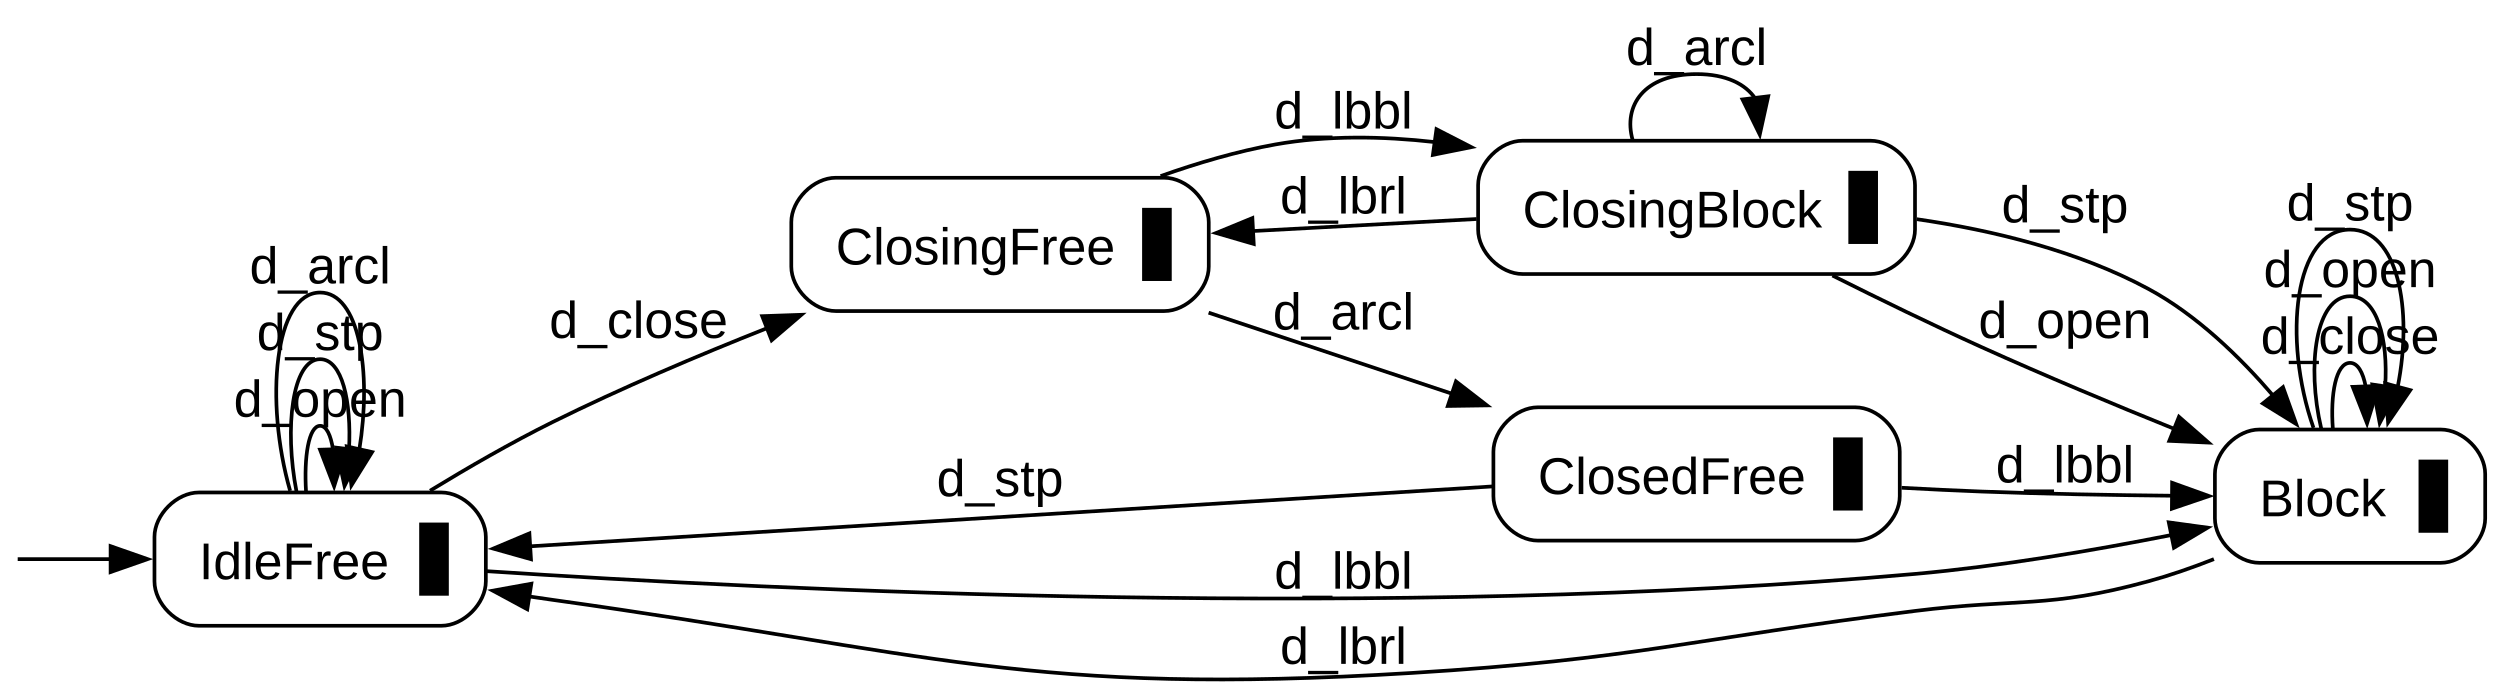
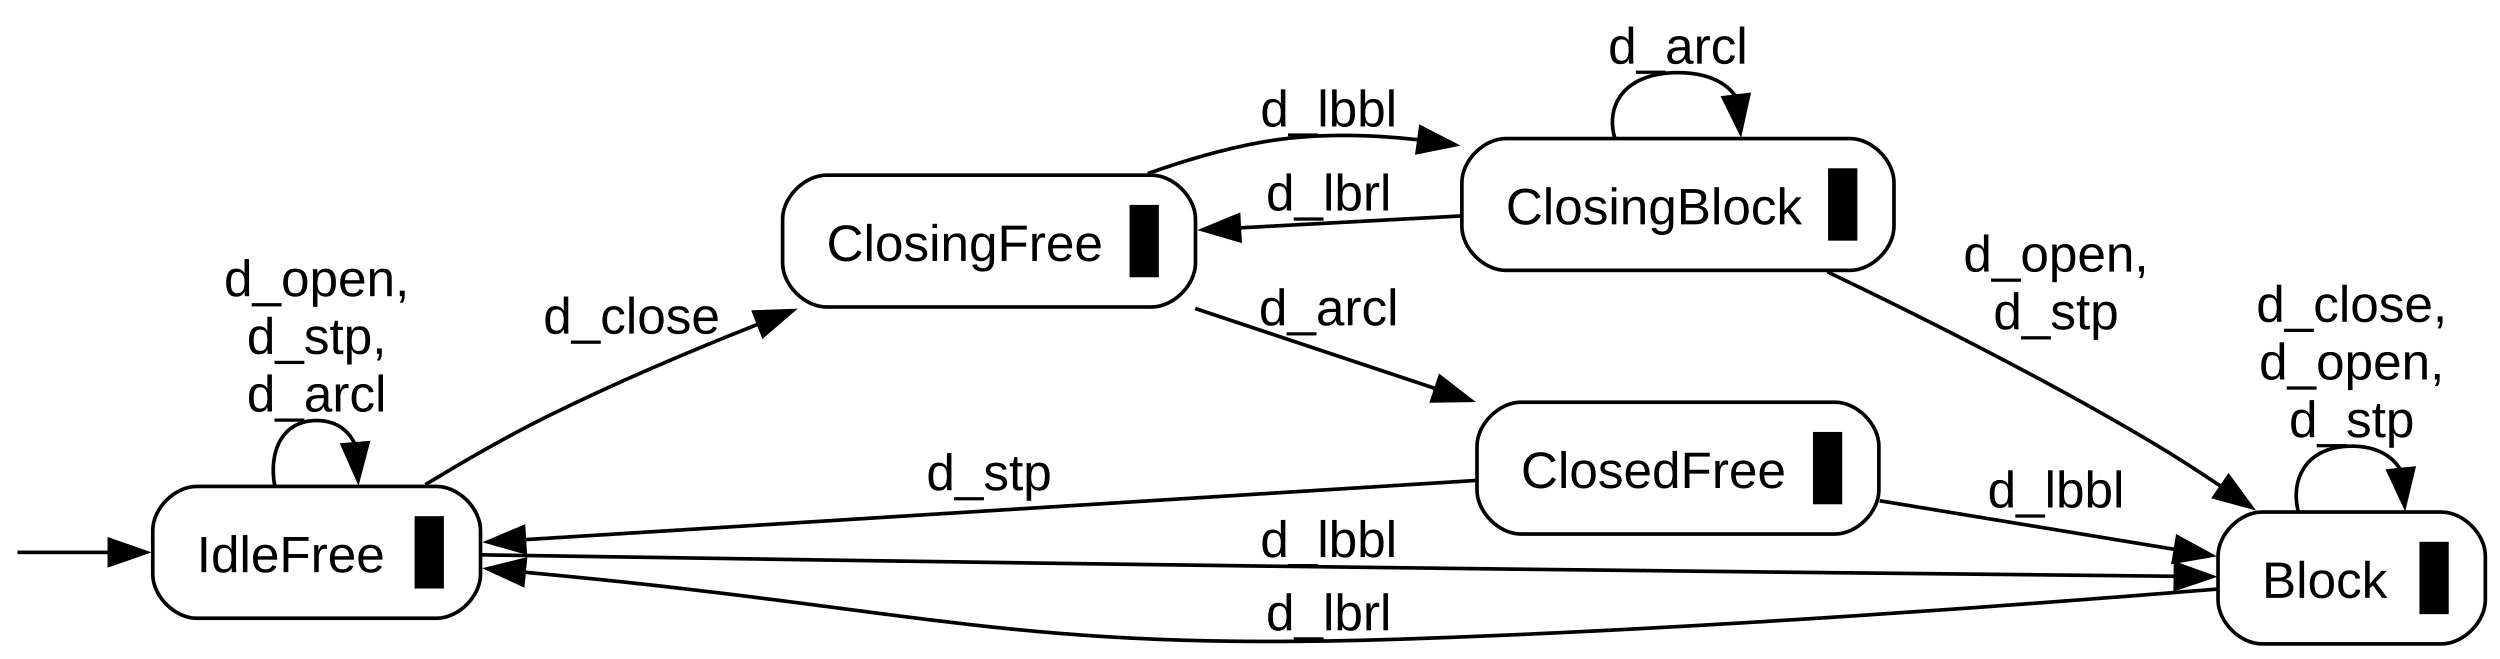
- <svg xmlns="http://www.w3.org/2000/svg" width="675pt" height="188pt" viewBox="0.00 0.00 675.22 187.54">
-   <g id="graph0" class="graph" transform="scale(1 1) rotate(0) translate(4 183.54)">
+ <svg xmlns="http://www.w3.org/2000/svg" width="683pt" height="180pt" viewBox="0.00 0.00 682.72 179.75">
+   <g id="graph0" class="graph" transform="scale(1 1) rotate(0) translate(4 175.75)">
    <g id="node1" class="node">
</g>
    <g id="node2" class="node">
-       <path fill="none" stroke="black" d="M115.22,-50.79C115.22,-50.79 49.72,-50.79 49.72,-50.79 43.72,-50.79 37.72,-44.79 37.72,-38.79 37.72,-38.79 37.72,-26.79 37.72,-26.79 37.72,-20.79 43.72,-14.79 49.72,-14.79 49.72,-14.79 115.22,-14.79 115.22,-14.79 121.22,-14.79 127.22,-20.79 127.22,-26.79 127.22,-26.79 127.22,-38.79 127.22,-38.79 127.22,-44.79 121.22,-50.79 115.22,-50.79" />
-       <text text-anchor="start" x="49.72" y="-27.36" font-family="Arial" font-size="14.00">IdleFree</text>
-       <polygon fill="black" stroke="none" points="109.22,-22.91 109.22,-42.66 117.22,-42.66 117.22,-22.91 109.22,-22.91" />
+       <path fill="none" stroke="black" d="M115.22,-43C115.22,-43 49.72,-43 49.72,-43 43.72,-43 37.72,-37 37.72,-31 37.72,-31 37.72,-19 37.72,-19 37.72,-13 43.72,-7 49.72,-7 49.72,-7 115.22,-7 115.22,-7 121.22,-7 127.22,-13 127.22,-19 127.22,-19 127.22,-31 127.22,-31 127.22,-37 121.22,-43 115.22,-43" />
+       <text text-anchor="start" x="49.72" y="-19.57" font-family="Arial" font-size="14.00">IdleFree</text>
+       <polygon fill="black" stroke="none" points="109.22,-15.12 109.22,-34.88 117.22,-34.88 117.22,-15.12 109.22,-15.12" />
    </g>
    <g id="edge1" class="edge">
-       <path fill="none" stroke="black" d="M0.78,-32.79C1.67,-32.79 12.58,-32.79 26.12,-32.79" />
-       <polygon fill="black" stroke="black" points="25.87,-36.29 35.87,-32.79 25.87,-29.29 25.87,-36.29" />
+       <path fill="none" stroke="black" d="M0.78,-25C1.67,-25 12.58,-25 26.12,-25" />
+       <polygon fill="black" stroke="black" points="25.87,-28.5 35.87,-25 25.87,-21.5 25.87,-28.5" />
+     </g>
+     <g id="edge2" class="edge">
+       <path fill="none" stroke="black" d="M71.03,-43.15C69.27,-52.54 73.08,-61 82.47,-61 87.75,-61 91.27,-58.32 93.02,-54.31" />
+       <polygon fill="black" stroke="black" points="96.49,-54.91 93.79,-44.66 89.51,-54.35 96.49,-54.91" />
+       <text text-anchor="middle" x="82.47" y="-94.95" font-family="Arial" font-size="14.00">d_open, </text>
+       <text text-anchor="middle" x="82.47" y="-79.2" font-family="Arial" font-size="14.00">d_stp, </text>
+       <text text-anchor="middle" x="82.47" y="-63.45" font-family="Arial" font-size="14.00">d_arcl</text>
+     </g>
+     <g id="node3" class="node">
+       <path fill="none" stroke="black" d="M310.47,-128C310.47,-128 221.72,-128 221.72,-128 215.72,-128 209.72,-122 209.72,-116 209.72,-116 209.72,-104 209.72,-104 209.72,-98 215.72,-92 221.72,-92 221.72,-92 310.47,-92 310.47,-92 316.47,-92 322.47,-98 322.47,-104 322.47,-104 322.47,-116 322.47,-116 322.47,-122 316.47,-128 310.47,-128" />
+       <text text-anchor="start" x="221.72" y="-104.58" font-family="Arial" font-size="14.00">ClosingFree</text>
+       <polygon fill="black" stroke="none" points="304.47,-100.12 304.47,-119.88 312.47,-119.88 312.47,-100.12 304.47,-100.12" />
    </g>
    <g id="edge3" class="edge">
-       <path fill="none" stroke="black" d="M78.66,-50.94C78.07,-60.32 79.34,-68.79 82.47,-68.79 84.18,-68.79 85.34,-66.25 85.94,-62.43" />
-       <polygon fill="black" stroke="black" points="89.43,-62.55 86.24,-52.45 82.44,-62.34 89.43,-62.55" />
-       <text text-anchor="middle" x="82.47" y="-71.24" font-family="Arial" font-size="14.00">d_open</text>
+       <path fill="none" stroke="black" d="M112.15,-43.48C122.39,-49.72 134.14,-56.5 145.22,-62 163.69,-71.16 184.36,-79.93 203.26,-87.41" />
+       <polygon fill="black" stroke="black" points="201.86,-90.62 212.45,-91 204.41,-84.1 201.86,-90.62" />
+       <text text-anchor="middle" x="168.47" y="-84.73" font-family="Arial" font-size="14.00">d_close</text>
+     </g>
+     <g id="node6" class="node">
+       <path fill="none" stroke="black" d="M662.72,-36C662.72,-36 613.72,-36 613.72,-36 607.72,-36 601.72,-30 601.72,-24 601.72,-24 601.72,-12 601.72,-12 601.72,-6 607.72,0 613.72,0 613.72,0 662.72,0 662.72,0 668.72,0 674.72,-6 674.72,-12 674.72,-12 674.72,-24 674.72,-24 674.72,-30 668.72,-36 662.72,-36" />
+       <text text-anchor="start" x="613.72" y="-12.57" font-family="Arial" font-size="14.00">Block</text>
+       <polygon fill="black" stroke="none" points="656.72,-8.12 656.72,-27.88 664.72,-27.88 664.72,-8.12 656.72,-8.12" />
    </g>
    <g id="edge4" class="edge">
-       <path fill="none" stroke="black" d="M76.08,-51.04C72.76,-68.19 74.89,-86.79 82.47,-86.79 88.39,-86.79 90.98,-75.43 90.26,-62.29" />
-       <polygon fill="black" stroke="black" points="93.75,-62.04 89.05,-52.54 86.81,-62.9 93.75,-62.04" />
-       <text text-anchor="middle" x="82.47" y="-89.24" font-family="Arial" font-size="14.00">d_stp</text>
+       <path fill="none" stroke="black" d="M127.58,-24.31C178.77,-23.52 265.73,-22.2 340.47,-21.25 428.67,-20.12 531.62,-19.05 590.15,-18.46" />
+       <polygon fill="black" stroke="black" points="590.11,-21.96 600.08,-18.36 590.04,-14.96 590.11,-21.96" />
+       <text text-anchor="middle" x="358.85" y="-23.7" font-family="Arial" font-size="14.00">d_lbbl</text>
+     </g>
+     <g id="node4" class="node">
+       <path fill="none" stroke="black" d="M501.22,-138C501.22,-138 407.22,-138 407.22,-138 401.22,-138 395.22,-132 395.22,-126 395.22,-126 395.22,-114 395.22,-114 395.22,-108 401.22,-102 407.22,-102 407.22,-102 501.22,-102 501.22,-102 507.22,-102 513.22,-108 513.22,-114 513.22,-114 513.22,-126 513.22,-126 513.22,-132 507.22,-138 501.22,-138" />
+       <text text-anchor="start" x="407.22" y="-114.58" font-family="Arial" font-size="14.00">ClosingBlock</text>
+       <polygon fill="black" stroke="none" points="495.22,-110.12 495.22,-129.88 503.22,-129.88 503.22,-110.12 495.22,-110.12" />
    </g>
    <g id="edge5" class="edge">
-       <path fill="none" stroke="black" d="M74.36,-51.23C67.41,-75.49 70.12,-104.79 82.47,-104.79 92.99,-104.79 96.51,-83.54 93.03,-62.25" />
-       <polygon fill="black" stroke="black" points="96.5,-61.7 90.91,-52.7 89.66,-63.23 96.5,-61.7" />
-       <text text-anchor="middle" x="82.47" y="-107.24" font-family="Arial" font-size="14.00">d_arcl</text>
+       <path fill="none" stroke="black" d="M309.46,-128.45C319.44,-131.99 330.18,-135.17 340.47,-137 354.39,-139.48 369.31,-139.25 383.6,-137.64" />
+       <polygon fill="black" stroke="black" points="383.97,-141.12 393.39,-136.28 383.01,-134.19 383.97,-141.12" />
+       <text text-anchor="middle" x="358.85" y="-141.3" font-family="Arial" font-size="14.00">d_lbbl</text>
    </g>
-     <g id="node3" class="node">
-       <path fill="none" stroke="black" d="M310.47,-135.79C310.47,-135.79 221.72,-135.79 221.72,-135.79 215.72,-135.79 209.72,-129.79 209.72,-123.79 209.72,-123.79 209.72,-111.79 209.72,-111.79 209.72,-105.79 215.72,-99.79 221.72,-99.79 221.72,-99.79 310.47,-99.79 310.47,-99.79 316.47,-99.79 322.47,-105.79 322.47,-111.79 322.47,-111.79 322.47,-123.79 322.47,-123.79 322.47,-129.79 316.47,-135.79 310.47,-135.79" />
-       <text text-anchor="start" x="221.72" y="-112.36" font-family="Arial" font-size="14.00">ClosingFree</text>
-       <polygon fill="black" stroke="none" points="304.47,-107.91 304.47,-127.66 312.47,-127.66 312.47,-107.91 304.47,-107.91" />
-     </g>
-     <g id="edge2" class="edge">
-       <path fill="none" stroke="black" d="M112.15,-51.26C122.39,-57.51 134.14,-64.29 145.22,-69.79 163.69,-78.94 184.36,-87.72 203.26,-95.2" />
-       <polygon fill="black" stroke="black" points="201.86,-98.41 212.45,-98.78 204.41,-91.89 201.86,-98.41" />
-       <text text-anchor="middle" x="168.47" y="-92.52" font-family="Arial" font-size="14.00">d_close</text>
-     </g>
-     <g id="node6" class="node">
-       <path fill="none" stroke="black" d="M655.22,-67.79C655.22,-67.79 606.22,-67.79 606.22,-67.79 600.22,-67.79 594.22,-61.79 594.22,-55.79 594.22,-55.79 594.22,-43.79 594.22,-43.79 594.22,-37.79 600.22,-31.79 606.22,-31.79 606.22,-31.79 655.22,-31.79 655.22,-31.79 661.22,-31.79 667.22,-37.79 667.22,-43.79 667.22,-43.79 667.22,-55.79 667.22,-55.79 667.22,-61.79 661.22,-67.79 655.22,-67.79" />
-       <text text-anchor="start" x="606.22" y="-44.36" font-family="Arial" font-size="14.00">Block</text>
-       <polygon fill="black" stroke="none" points="649.22,-39.91 649.22,-59.66 657.22,-59.66 657.22,-39.91 649.22,-39.91" />
+     <g id="node5" class="node">
+       <path fill="none" stroke="black" d="M497.1,-66C497.1,-66 411.35,-66 411.35,-66 405.35,-66 399.35,-60 399.35,-54 399.35,-54 399.35,-42 399.35,-42 399.35,-36 405.35,-30 411.35,-30 411.35,-30 497.1,-30 497.1,-30 503.1,-30 509.1,-36 509.1,-42 509.1,-42 509.1,-54 509.1,-54 509.1,-60 503.1,-66 497.1,-66" />
+       <text text-anchor="start" x="411.35" y="-42.58" font-family="Arial" font-size="14.00">ClosedFree</text>
+       <polygon fill="black" stroke="none" points="491.1,-38.12 491.1,-57.88 499.1,-57.88 499.1,-38.12 491.1,-38.12" />
    </g>
    <g id="edge6" class="edge">
-       <path fill="none" stroke="black" d="M127.51,-29.53C205.46,-24.39 372.76,-16.23 513.22,-28.79 536.19,-30.84 561.41,-35.13 582.49,-39.3" />
-       <polygon fill="black" stroke="black" points="581.76,-42.72 592.25,-41.28 583.15,-35.86 581.76,-42.72" />
-       <text text-anchor="middle" x="358.85" y="-24.81" font-family="Arial" font-size="14.00">d_lbbl</text>
+       <path fill="none" stroke="black" d="M322.43,-91.57C343.15,-84.66 366.87,-76.76 388.37,-69.6" />
+       <polygon fill="black" stroke="black" points="389.24,-73 397.62,-66.52 387.03,-66.36 389.24,-73" />
+       <text text-anchor="middle" x="358.85" y="-87" font-family="Arial" font-size="14.00">d_arcl</text>
    </g>
-     <g id="node4" class="node">
-       <path fill="none" stroke="black" d="M501.22,-145.79C501.22,-145.79 407.22,-145.79 407.22,-145.79 401.22,-145.79 395.22,-139.79 395.22,-133.79 395.22,-133.79 395.22,-121.79 395.22,-121.79 395.22,-115.79 401.22,-109.79 407.22,-109.79 407.22,-109.79 501.22,-109.79 501.22,-109.79 507.22,-109.79 513.22,-115.79 513.22,-121.79 513.22,-121.79 513.22,-133.79 513.22,-133.79 513.22,-139.79 507.22,-145.79 501.22,-145.79" />
-       <text text-anchor="start" x="407.22" y="-122.36" font-family="Arial" font-size="14.00">ClosingBlock</text>
-       <polygon fill="black" stroke="none" points="495.22,-117.91 495.22,-137.66 503.22,-137.66 503.22,-117.91 495.22,-117.91" />
+     <g id="edge7" class="edge">
+       <path fill="none" stroke="black" d="M394.83,-116.86C375.64,-115.83 354.16,-114.68 334.37,-113.61" />
+       <polygon fill="black" stroke="black" points="334.62,-110.12 324.45,-113.08 334.25,-117.11 334.62,-110.12" />
+       <text text-anchor="middle" x="358.85" y="-118.35" font-family="Arial" font-size="14.00">d_lbrl</text>
    </g>
    <g id="edge8" class="edge">
-       <path fill="none" stroke="black" d="M309.46,-136.24C319.44,-139.78 330.18,-142.95 340.47,-144.79 354.39,-147.26 369.31,-147.04 383.6,-145.42" />
-       <polygon fill="black" stroke="black" points="383.97,-148.9 393.39,-144.06 383.01,-141.97 383.97,-148.9" />
-       <text text-anchor="middle" x="358.85" y="-149.09" font-family="Arial" font-size="14.00">d_lbbl</text>
+       <path fill="none" stroke="black" d="M436.97,-138.15C434.31,-147.54 440.06,-156 454.22,-156 462.18,-156 467.49,-153.32 470.13,-149.31" />
+       <polygon fill="black" stroke="black" points="473.57,-150 471.29,-139.66 466.62,-149.17 473.57,-150" />
+       <text text-anchor="middle" x="454.22" y="-158.45" font-family="Arial" font-size="14.00">d_arcl</text>
    </g>
-     <g id="node5" class="node">
-       <path fill="none" stroke="black" d="M497.1,-73.79C497.1,-73.79 411.35,-73.79 411.35,-73.79 405.35,-73.79 399.35,-67.79 399.35,-61.79 399.35,-61.79 399.35,-49.79 399.35,-49.79 399.35,-43.79 405.35,-37.79 411.35,-37.79 411.35,-37.79 497.1,-37.79 497.1,-37.79 503.1,-37.79 509.1,-43.79 509.1,-49.79 509.1,-49.79 509.1,-61.79 509.1,-61.79 509.1,-67.79 503.1,-73.79 497.1,-73.79" />
-       <text text-anchor="start" x="411.35" y="-50.36" font-family="Arial" font-size="14.00">ClosedFree</text>
-       <polygon fill="black" stroke="none" points="491.1,-45.91 491.1,-65.66 499.1,-65.66 499.1,-45.91 491.1,-45.91" />
+     <g id="edge9" class="edge">
+       <path fill="none" stroke="black" d="M495.05,-101.59C520.82,-89.26 554.82,-72.19 583.72,-55 589.96,-51.29 596.44,-47.1 602.65,-42.92" />
+       <polygon fill="black" stroke="black" points="604.6,-45.83 610.86,-37.28 600.64,-40.06 604.6,-45.83" />
+       <text text-anchor="middle" x="557.47" y="-101.67" font-family="Arial" font-size="14.00">d_open, </text>
+       <text text-anchor="middle" x="557.47" y="-85.92" font-family="Arial" font-size="14.00">d_stp</text>
    </g>
-     <g id="edge7" class="edge">
-       <path fill="none" stroke="black" d="M322.43,-99.35C343.15,-92.45 366.87,-84.55 388.37,-77.39" />
-       <polygon fill="black" stroke="black" points="389.24,-80.79 397.62,-74.31 387.03,-74.15 389.24,-80.79" />
-       <text text-anchor="middle" x="358.85" y="-94.79" font-family="Arial" font-size="14.00">d_arcl</text>
+     <g id="edge10" class="edge">
+       <path fill="none" stroke="black" d="M399.05,-44.63C329.44,-40.3 209.2,-32.82 138.95,-28.45" />
+       <polygon fill="black" stroke="black" points="139.41,-24.97 129.21,-27.85 138.98,-31.96 139.41,-24.97" />
+       <text text-anchor="middle" x="266.1" y="-41.98" font-family="Arial" font-size="14.00">d_stp</text>
+     </g>
+     <g id="edge11" class="edge">
+       <path fill="none" stroke="black" d="M509.33,-39.08C535.02,-34.85 565.43,-29.83 590.15,-25.76" />
+       <polygon fill="black" stroke="black" points="590.64,-29.23 599.94,-24.15 589.5,-22.32 590.64,-29.23" />
+       <text text-anchor="middle" x="557.47" y="-37.25" font-family="Arial" font-size="14.00">d_lbbl</text>
    </g>
    <g id="edge12" class="edge">
-       <path fill="none" stroke="black" d="M394.83,-124.65C375.64,-123.62 354.16,-122.46 334.37,-121.4" />
-       <polygon fill="black" stroke="black" points="334.62,-117.91 324.45,-120.87 334.25,-124.9 334.62,-117.91" />
-       <text text-anchor="middle" x="358.85" y="-126.13" font-family="Arial" font-size="14.00">d_lbrl</text>
-     </g>
-     <g id="edge11" class="edge">
-       <path fill="none" stroke="black" d="M436.97,-145.94C434.31,-155.32 440.06,-163.79 454.22,-163.79 462.18,-163.79 467.49,-161.11 470.13,-157.1" />
-       <polygon fill="black" stroke="black" points="473.57,-157.79 471.29,-147.44 466.62,-156.95 473.57,-157.79" />
-       <text text-anchor="middle" x="454.22" y="-166.24" font-family="Arial" font-size="14.00">d_arcl</text>
-     </g>
-     <g id="edge9" class="edge">
-       <path fill="none" stroke="black" d="M490.92,-109.38C503.55,-103.05 517.93,-96.04 531.22,-90.04 548.07,-82.42 566.8,-74.61 583.36,-67.92" />
-       <polygon fill="black" stroke="black" points="584.51,-71.23 592.49,-64.26 581.9,-64.73 584.51,-71.23" />
-       <text text-anchor="middle" x="553.72" y="-92.49" font-family="Arial" font-size="14.00">d_open</text>
-     </g>
-     <g id="edge10" class="edge">
-       <path fill="none" stroke="black" d="M513.7,-124.6C534.39,-121.59 557.23,-116.01 576.22,-105.79 589.26,-98.76 600.98,-87.41 610.11,-76.76" />
-       <polygon fill="black" stroke="black" points="612.61,-79.24 616.18,-69.27 607.17,-74.83 612.61,-79.24" />
-       <text text-anchor="middle" x="553.72" y="-123.73" font-family="Arial" font-size="14.00">d_stp</text>
+       <path fill="none" stroke="black" d="M601.51,-14.97C551.43,-10.89 457.47,-3.83 377.22,-1.25 273.86,2.08 248.18,-9.32 145.22,-19 143.18,-19.19 141.1,-19.39 139,-19.59" />
+       <polygon fill="black" stroke="black" points="138.78,-16.09 129.16,-20.53 139.45,-23.06 138.78,-16.09" />
+       <text text-anchor="middle" x="358.85" y="-3.7" font-family="Arial" font-size="14.00">d_lbrl</text>
    </g>
    <g id="edge13" class="edge">
-       <path fill="none" stroke="black" d="M399.05,-52.42C329.44,-48.09 209.2,-40.61 138.95,-36.24" />
-       <polygon fill="black" stroke="black" points="139.41,-32.76 129.21,-35.63 138.98,-39.74 139.41,-32.76" />
-       <text text-anchor="middle" x="266.1" y="-49.77" font-family="Arial" font-size="14.00">d_stp</text>
-     </g>
-     <g id="edge14" class="edge">
-       <path fill="none" stroke="black" d="M509.59,-52.06C516.86,-51.66 524.22,-51.3 531.22,-51.04 548,-50.4 566.39,-50.07 582.7,-49.91" />
-       <polygon fill="black" stroke="black" points="582.66,-53.41 592.63,-49.82 582.6,-46.41 582.66,-53.41" />
-       <text text-anchor="middle" x="553.72" y="-53.49" font-family="Arial" font-size="14.00">d_lbbl</text>
-     </g>
-     <g id="edge18" class="edge">
-       <path fill="none" stroke="black" d="M593.95,-32.79C588.12,-30.49 582.07,-28.38 576.22,-26.79 548.99,-19.36 541.23,-22.29 513.22,-18.79 452.79,-11.23 438.01,-5.76 377.22,-2.04 273.93,4.3 247.71,-7.49 145.22,-21.79 143.08,-22.08 140.89,-22.4 138.69,-22.74" />
-       <polygon fill="black" stroke="black" points="138.41,-19.24 129.09,-24.27 139.51,-26.15 138.41,-19.24" />
-       <text text-anchor="middle" x="358.85" y="-4.49" font-family="Arial" font-size="14.00">d_lbrl</text>
-     </g>
-     <g id="edge15" class="edge">
-       <path fill="none" stroke="black" d="M626.08,-67.94C625.36,-77.32 626.91,-85.79 630.72,-85.79 632.8,-85.79 634.21,-83.25 634.94,-79.43" />
-       <polygon fill="black" stroke="black" points="638.44,-79.57 635.31,-69.45 631.44,-79.32 638.44,-79.57" />
-       <text text-anchor="middle" x="630.72" y="-88.24" font-family="Arial" font-size="14.00">d_close</text>
-     </g>
-     <g id="edge16" class="edge">
-       <path fill="none" stroke="black" d="M622.94,-68.04C618.9,-85.19 621.5,-103.79 630.72,-103.79 637.93,-103.79 641.09,-92.43 640.2,-79.29" />
-       <polygon fill="black" stroke="black" points="643.68,-78.91 638.73,-69.54 636.76,-79.95 643.68,-78.91" />
-       <text text-anchor="middle" x="630.72" y="-106.24" font-family="Arial" font-size="14.00">d_open</text>
-     </g>
-     <g id="edge17" class="edge">
-       <path fill="none" stroke="black" d="M620.85,-68.23C612.39,-92.49 615.68,-121.79 630.72,-121.79 643.53,-121.79 647.81,-100.54 643.58,-79.25" />
-       <polygon fill="black" stroke="black" points="646.98,-78.42 640.99,-69.69 640.23,-80.26 646.98,-78.42" />
-       <text text-anchor="middle" x="630.72" y="-124.24" font-family="Arial" font-size="14.00">d_stp</text>
+       <path fill="none" stroke="black" d="M623.61,-36.15C621.36,-45.54 626.23,-54 638.22,-54 644.96,-54 649.45,-51.32 651.69,-47.31" />
+       <polygon fill="black" stroke="black" points="655.14,-47.96 652.67,-37.66 648.18,-47.25 655.14,-47.96" />
+       <text text-anchor="middle" x="638.22" y="-87.95" font-family="Arial" font-size="14.00">d_close, </text>
+       <text text-anchor="middle" x="638.22" y="-72.2" font-family="Arial" font-size="14.00">d_open, </text>
+       <text text-anchor="middle" x="638.22" y="-56.45" font-family="Arial" font-size="14.00">d_stp</text>
    </g>
  </g>
</svg>
